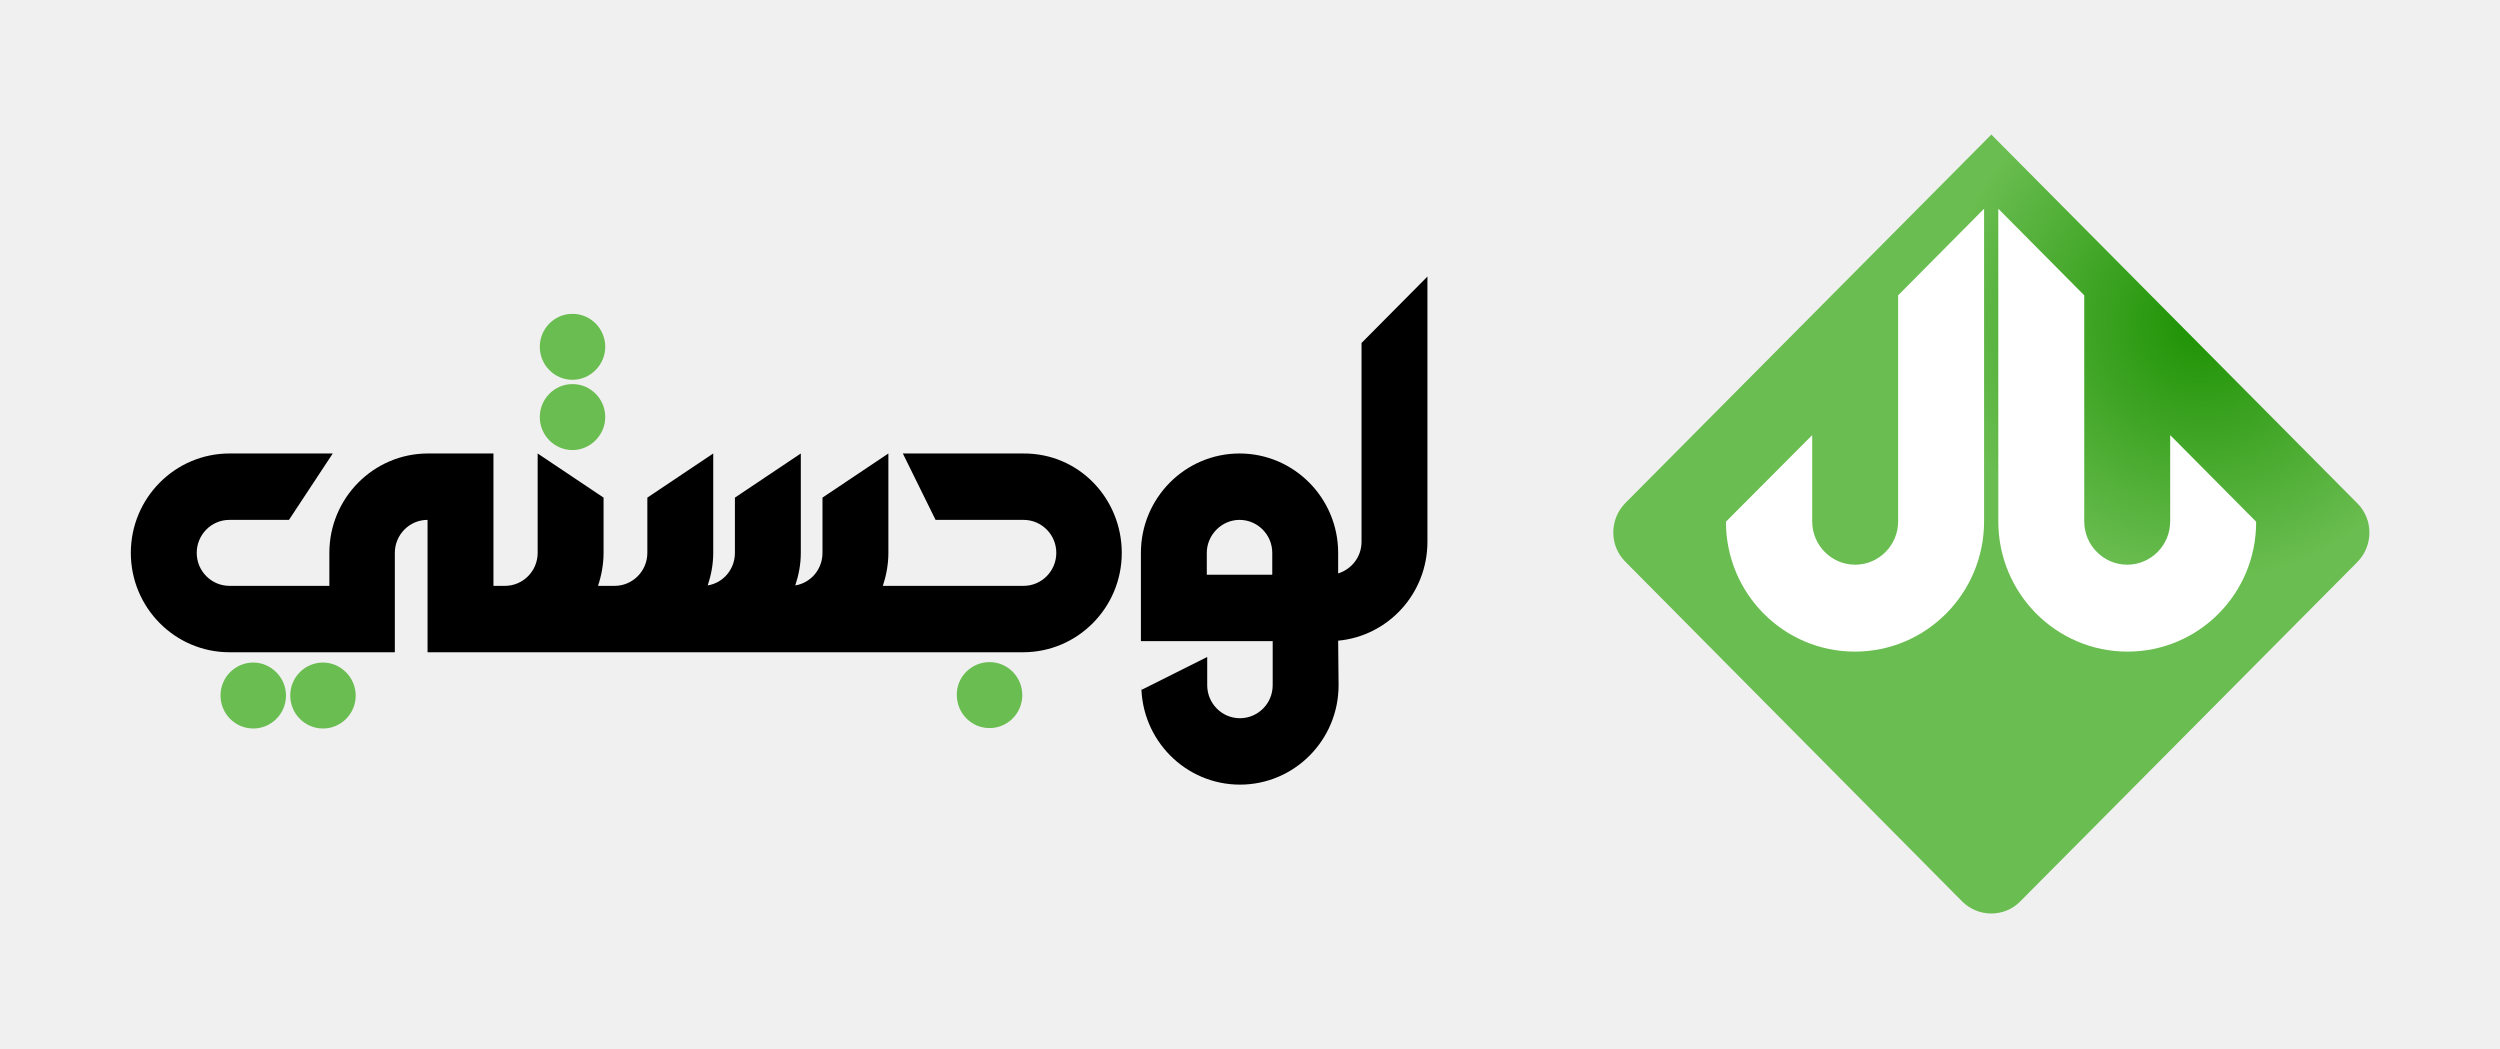
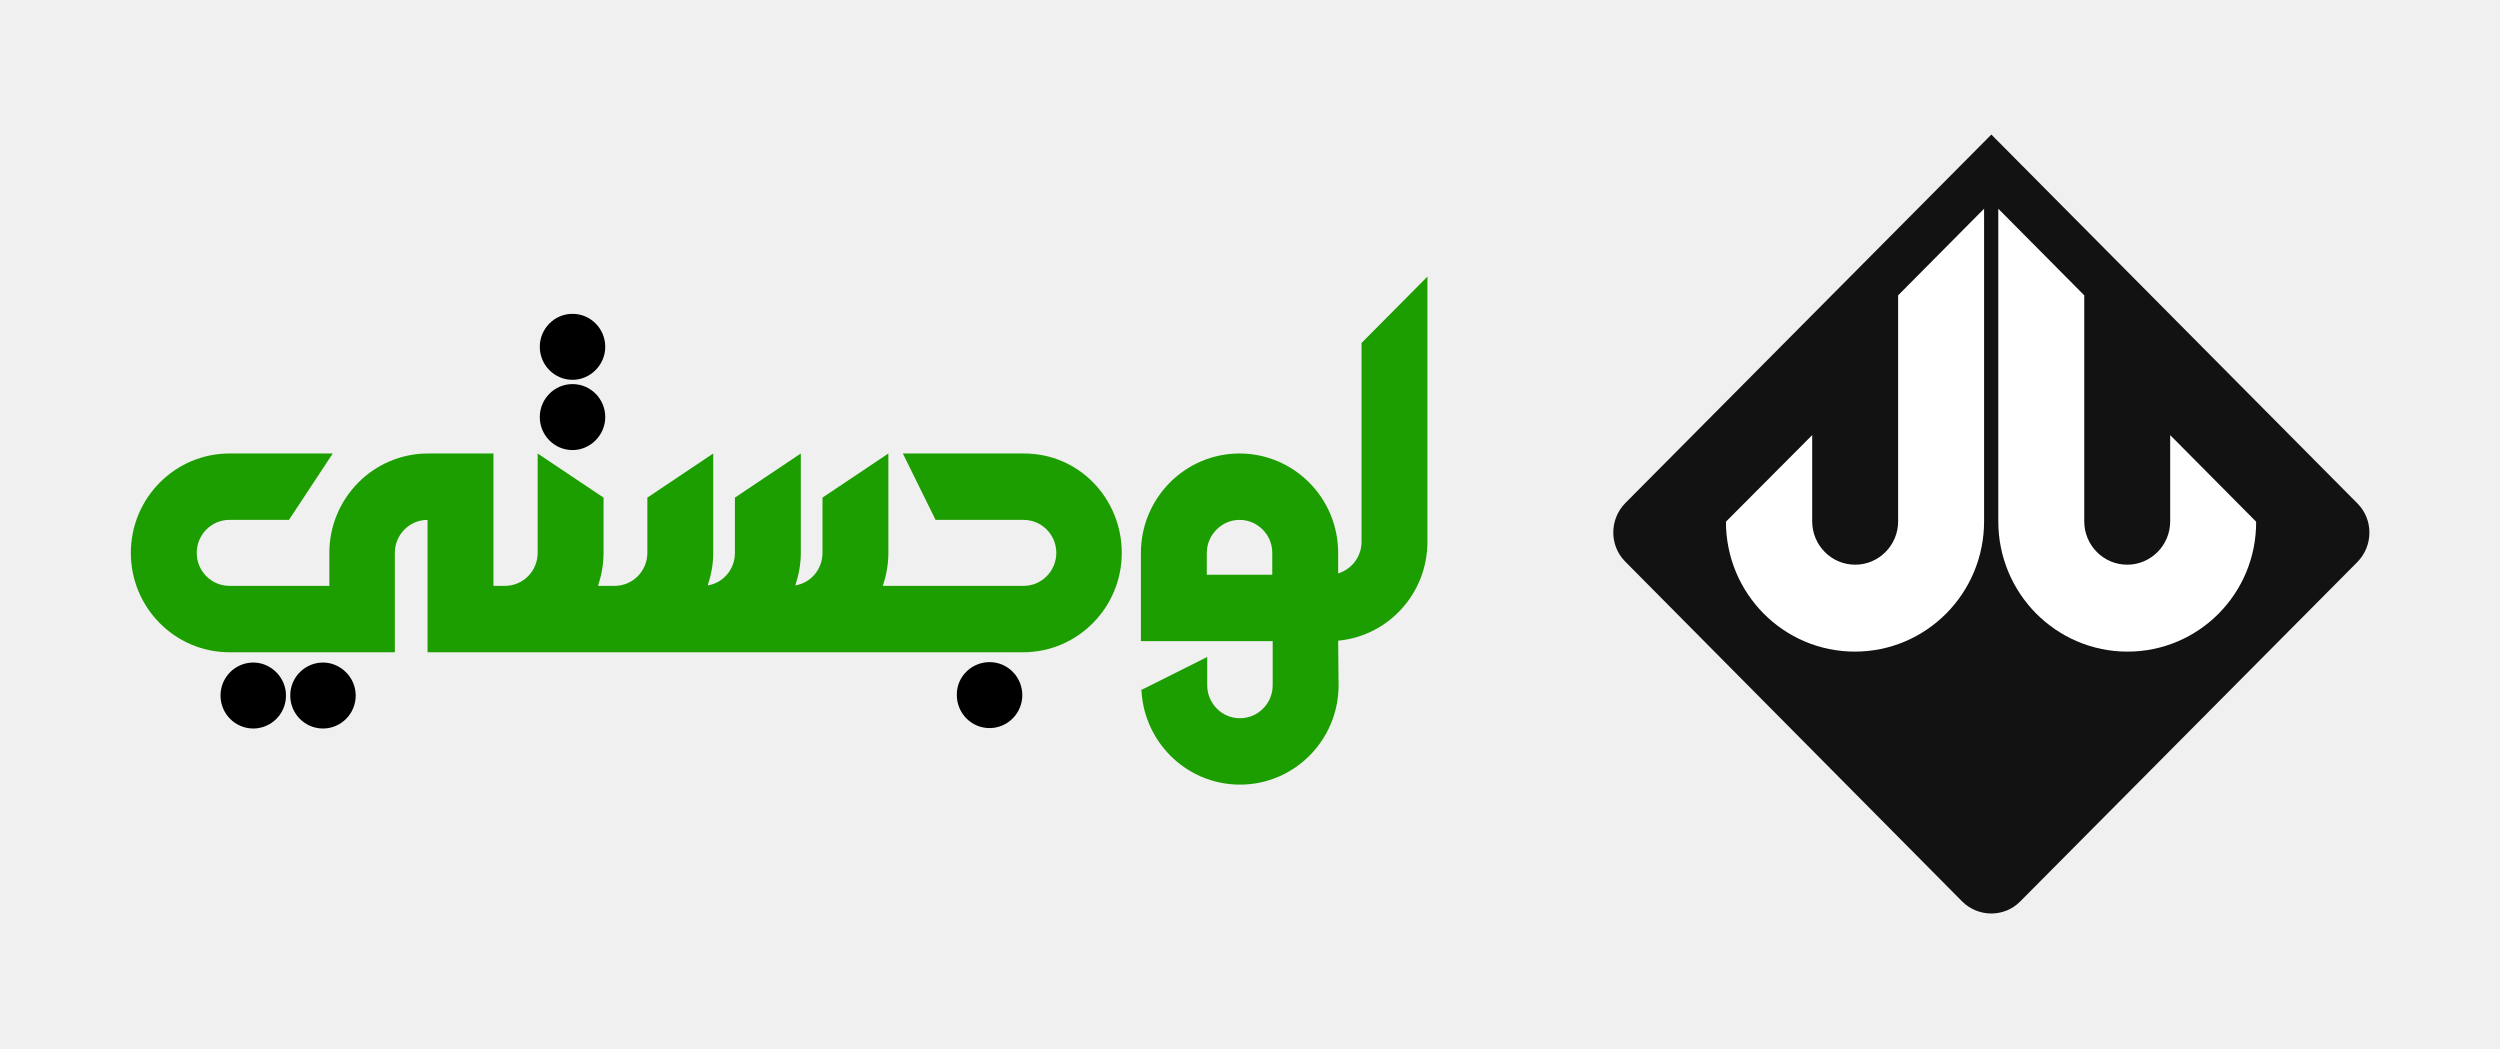
<svg xmlns="http://www.w3.org/2000/svg" width="229" height="96" viewBox="0 0 229 96" fill="none">
-   <path fill-rule="evenodd" clip-rule="evenodd" d="M90.644 60.649C92.318 60.649 93.642 62.022 93.642 63.67C93.642 65.358 92.279 66.692 90.644 66.692C88.969 66.692 87.645 65.319 87.645 63.67C87.606 62.022 88.969 60.649 90.644 60.649ZM20.2 63.71C20.2 62.022 21.563 60.688 23.199 60.688C24.834 60.688 26.197 62.062 26.197 63.71C26.197 65.397 24.834 66.731 23.199 66.731C21.563 66.731 20.2 65.397 20.2 63.71ZM26.586 63.71C26.586 62.022 27.949 60.688 29.585 60.688C31.22 60.688 32.583 62.062 32.583 63.71C32.583 65.397 31.22 66.731 29.585 66.731C27.949 66.731 26.586 65.397 26.586 63.71ZM52.443 28.747C54.117 28.747 55.441 30.12 55.441 31.768C55.441 33.417 54.078 34.79 52.443 34.79C50.769 34.79 49.445 33.417 49.445 31.768C49.445 30.12 50.769 28.747 52.443 28.747ZM52.443 35.182C54.117 35.182 55.441 36.556 55.441 38.204C55.441 39.852 54.078 41.225 52.443 41.225C50.769 41.225 49.445 39.852 49.445 38.204C49.445 36.556 50.769 35.182 52.443 35.182Z" fill="#6ABD50" />
-   <path fill-rule="evenodd" clip-rule="evenodd" d="M102.754 50.643C102.754 55.666 98.705 59.746 93.72 59.746H93.409H72.342H69.655H64.281H61.283H56.766H56.259H46.212H45.2H41.189H39.164V47.621C37.49 47.621 36.166 48.995 36.166 50.643V53.664V55.705V59.746H21.018C16.034 59.746 11.984 55.666 11.984 50.643C11.984 45.62 16.034 41.539 21.018 41.539H30.48L26.47 47.621H21.018C19.343 47.621 18.02 48.995 18.02 50.643C18.02 52.33 19.382 53.664 21.018 53.664H30.169V50.643C30.169 45.62 34.219 41.539 39.203 41.539H45.2V53.664H46.252C47.926 53.664 49.25 52.291 49.25 50.643V41.539L55.286 45.581V50.643C55.286 51.702 55.091 52.723 54.779 53.664H56.298C57.973 53.664 59.297 52.291 59.297 50.643V45.581L65.332 41.539V50.643C65.332 51.702 65.138 52.683 64.826 53.625C66.267 53.39 67.318 52.134 67.318 50.643V45.581L73.354 41.539V50.643C73.354 51.702 73.159 52.683 72.848 53.625C74.289 53.39 75.34 52.134 75.34 50.643V45.581L81.376 41.539V50.643C81.376 51.702 81.181 52.723 80.87 53.664H93.448H93.759C95.433 53.664 96.757 52.291 96.757 50.643C96.757 48.956 95.395 47.621 93.759 47.621H87.723H85.698L82.7 41.539H93.72C98.86 41.5 102.754 45.699 102.754 50.643ZM122.575 58.687C127.17 58.255 130.753 54.371 130.753 49.623V25.333L124.717 31.415V49.623C124.717 50.996 123.821 52.134 122.575 52.526V50.643C122.575 45.62 118.525 41.539 113.541 41.539C108.557 41.539 104.507 45.62 104.507 50.643C104.507 53.35 104.507 56.019 104.507 58.726H106.648H116.578V62.768C116.578 64.455 115.215 65.789 113.58 65.789C111.905 65.789 110.581 64.416 110.581 62.768V60.178L104.546 63.2V62.768C104.546 67.791 108.595 71.872 113.58 71.872C118.564 71.872 122.614 67.791 122.614 62.768L122.575 58.687ZM110.504 52.644H116.539V50.643C116.539 48.956 115.176 47.621 113.541 47.621C111.905 47.621 110.543 48.995 110.543 50.643V52.644H110.504Z" fill="black" />
-   <path fill-rule="evenodd" clip-rule="evenodd" d="M179.745 82.583L148.863 51.434C147.416 49.976 147.416 47.584 148.863 46.097L182.407 12.324L215.952 46.126C217.399 47.584 217.399 49.976 215.952 51.463L185.041 82.583C183.594 84.041 181.221 84.041 179.745 82.583Z" fill="url(#paint0_radial_4_518)" />
-   <path fill-rule="evenodd" clip-rule="evenodd" d="M194.882 59.688C188.341 59.688 183.044 54.351 183.044 47.759V19.119L190.917 27.052V47.759C190.917 49.947 192.682 51.726 194.853 51.726C197.024 51.726 198.789 49.947 198.789 47.759V39.856L206.662 47.788C206.691 54.38 201.394 59.688 194.882 59.688ZM169.904 59.688C176.445 59.688 181.742 54.351 181.742 47.759V19.119L173.869 27.052V47.759C173.869 49.947 172.104 51.726 169.933 51.726C167.762 51.726 165.997 49.947 165.997 47.759V39.856L158.095 47.788C158.095 54.38 163.392 59.688 169.904 59.688Z" fill="white" />
-   <defs>
-     <radialGradient id="paint0_radial_4_518" cx="0" cy="0" r="1" gradientUnits="userSpaceOnUse" gradientTransform="translate(201.777 29.5062) rotate(49.7335) scale(23.703 23.5975)">
-       <stop stop-color="#1C9102" />
-       <stop offset="1" stop-color="#6ABD50" />
-     </radialGradient>
-   </defs>
+   <path fill-rule="evenodd" clip-rule="evenodd" d="M90.644 60.65C92.318 60.65 93.642 62.023 93.642 63.671C93.642 65.358 92.279 66.692 90.644 66.692C88.969 66.692 87.645 65.319 87.645 63.671C87.606 62.023 88.969 60.65 90.644 60.65ZM20.2 63.71C20.2 62.023 21.563 60.689 23.199 60.689C24.834 60.689 26.197 62.062 26.197 63.71C26.197 65.397 24.834 66.732 23.199 66.732C21.563 66.732 20.2 65.397 20.2 63.71ZM26.587 63.71C26.587 62.023 27.949 60.689 29.585 60.689C31.22 60.689 32.583 62.062 32.583 63.71C32.583 65.397 31.22 66.732 29.585 66.732C27.949 66.732 26.587 65.397 26.587 63.71ZM52.443 28.748C54.117 28.748 55.441 30.121 55.441 31.769C55.441 33.417 54.079 34.791 52.443 34.791C50.769 34.791 49.445 33.417 49.445 31.769C49.445 30.121 50.769 28.748 52.443 28.748ZM52.443 35.183C54.117 35.183 55.441 36.556 55.441 38.204C55.441 39.852 54.079 41.226 52.443 41.226C50.769 41.226 49.445 39.852 49.445 38.204C49.445 36.556 50.769 35.183 52.443 35.183Z" fill="black" />
+   <path fill-rule="evenodd" clip-rule="evenodd" d="M102.754 50.643C102.754 55.666 98.705 59.747 93.72 59.747H93.409H72.342H69.655H64.281H61.283H56.766H56.259H46.212H45.2H41.189H39.164V47.622C37.49 47.622 36.166 48.995 36.166 50.643V53.665V55.705V59.747H21.018C16.034 59.747 11.984 55.666 11.984 50.643C11.984 45.62 16.034 41.539 21.018 41.539H30.48L26.47 47.622H21.018C19.343 47.622 18.02 48.995 18.02 50.643C18.02 52.33 19.382 53.665 21.018 53.665H30.169V50.643C30.169 45.62 34.219 41.539 39.203 41.539H45.2V53.665H46.252C47.926 53.665 49.25 52.291 49.25 50.643V41.539L55.286 45.581V50.643C55.286 51.703 55.091 52.723 54.779 53.665H56.298C57.973 53.665 59.297 52.291 59.297 50.643V45.581L65.332 41.539V50.643C65.332 51.703 65.138 52.684 64.826 53.625C66.267 53.39 67.318 52.134 67.318 50.643V45.581L73.354 41.539V50.643C73.354 51.703 73.159 52.684 72.848 53.625C74.289 53.39 75.34 52.134 75.34 50.643V45.581L81.376 41.539V50.643C81.376 51.703 81.181 52.723 80.87 53.665H93.448H93.759C95.433 53.665 96.757 52.291 96.757 50.643C96.757 48.956 95.395 47.622 93.759 47.622H87.723H85.698L82.7 41.539H93.72C98.86 41.5 102.754 45.699 102.754 50.643ZM122.575 58.687C127.17 58.256 130.753 54.371 130.753 49.623V25.334L124.717 31.416V49.623C124.717 50.996 123.821 52.134 122.575 52.527V50.643C122.575 45.62 118.525 41.539 113.541 41.539C108.557 41.539 104.507 45.62 104.507 50.643C104.507 53.351 104.507 56.019 104.507 58.727H106.648H116.578V62.768C116.578 64.456 115.215 65.79 113.58 65.79C111.905 65.79 110.581 64.416 110.581 62.768V60.178L104.546 63.2V62.768C104.546 67.791 108.595 71.872 113.58 71.872C118.564 71.872 122.614 67.791 122.614 62.768L122.575 58.687ZM110.504 52.644H116.539V50.643C116.539 48.956 115.176 47.622 113.541 47.622C111.905 47.622 110.543 48.995 110.543 50.643V52.644H110.504Z" fill="#1D9E00" />
+   <path fill-rule="evenodd" clip-rule="evenodd" d="M179.745 82.583L148.863 51.434C147.416 49.976 147.416 47.584 148.863 46.097L182.408 12.324L215.952 46.126C217.399 47.584 217.399 49.976 215.952 51.463L185.041 82.583C183.594 84.041 181.221 84.041 179.745 82.583Z" fill="#121212" />
+   <path fill-rule="evenodd" clip-rule="evenodd" d="M194.882 59.688C188.341 59.688 183.044 54.351 183.044 47.759V19.119L190.917 27.052V47.759C190.917 49.947 192.682 51.726 194.853 51.726C197.024 51.726 198.789 49.947 198.789 47.759V39.856L206.662 47.788C206.691 54.38 201.394 59.688 194.882 59.688ZM169.904 59.688C176.445 59.688 181.742 54.351 181.742 47.759V19.119L173.869 27.052V47.759C173.869 49.947 172.104 51.726 169.933 51.726C167.762 51.726 165.997 49.947 165.997 47.759V39.856L158.096 47.788C158.096 54.38 163.392 59.688 169.904 59.688Z" fill="white" />
</svg>
